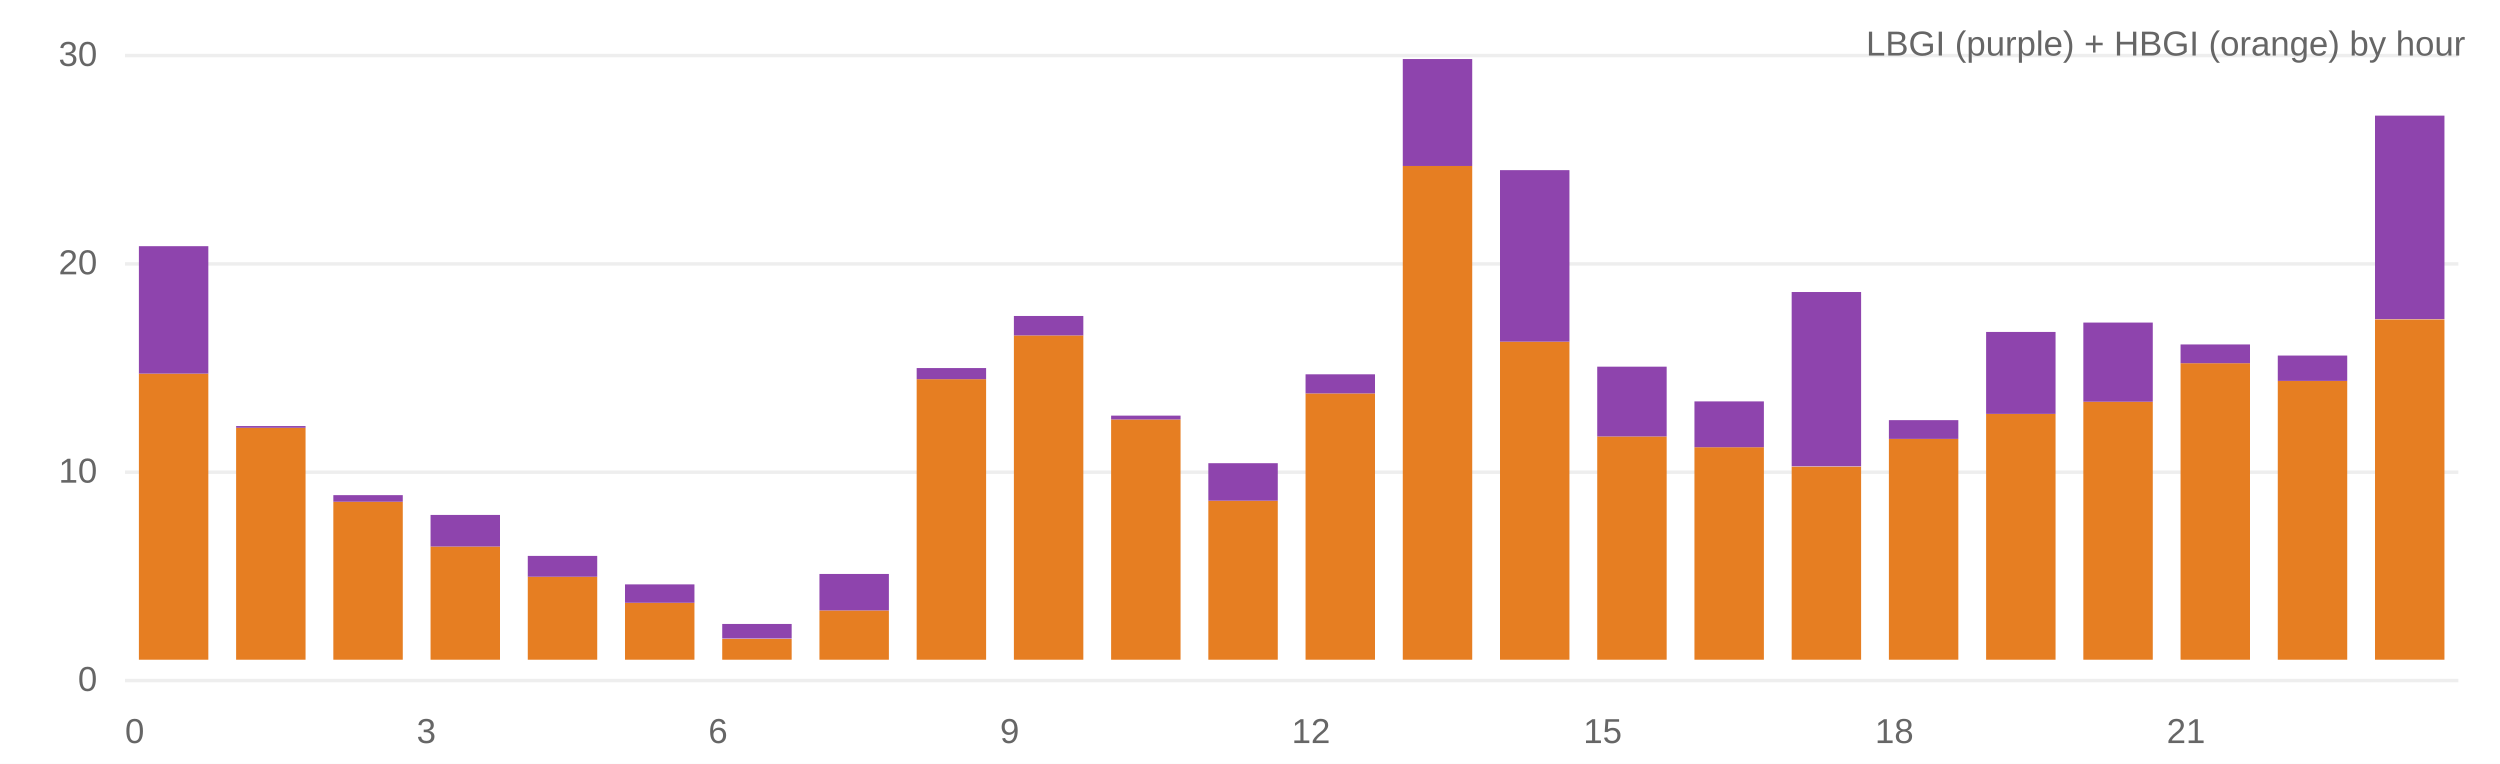
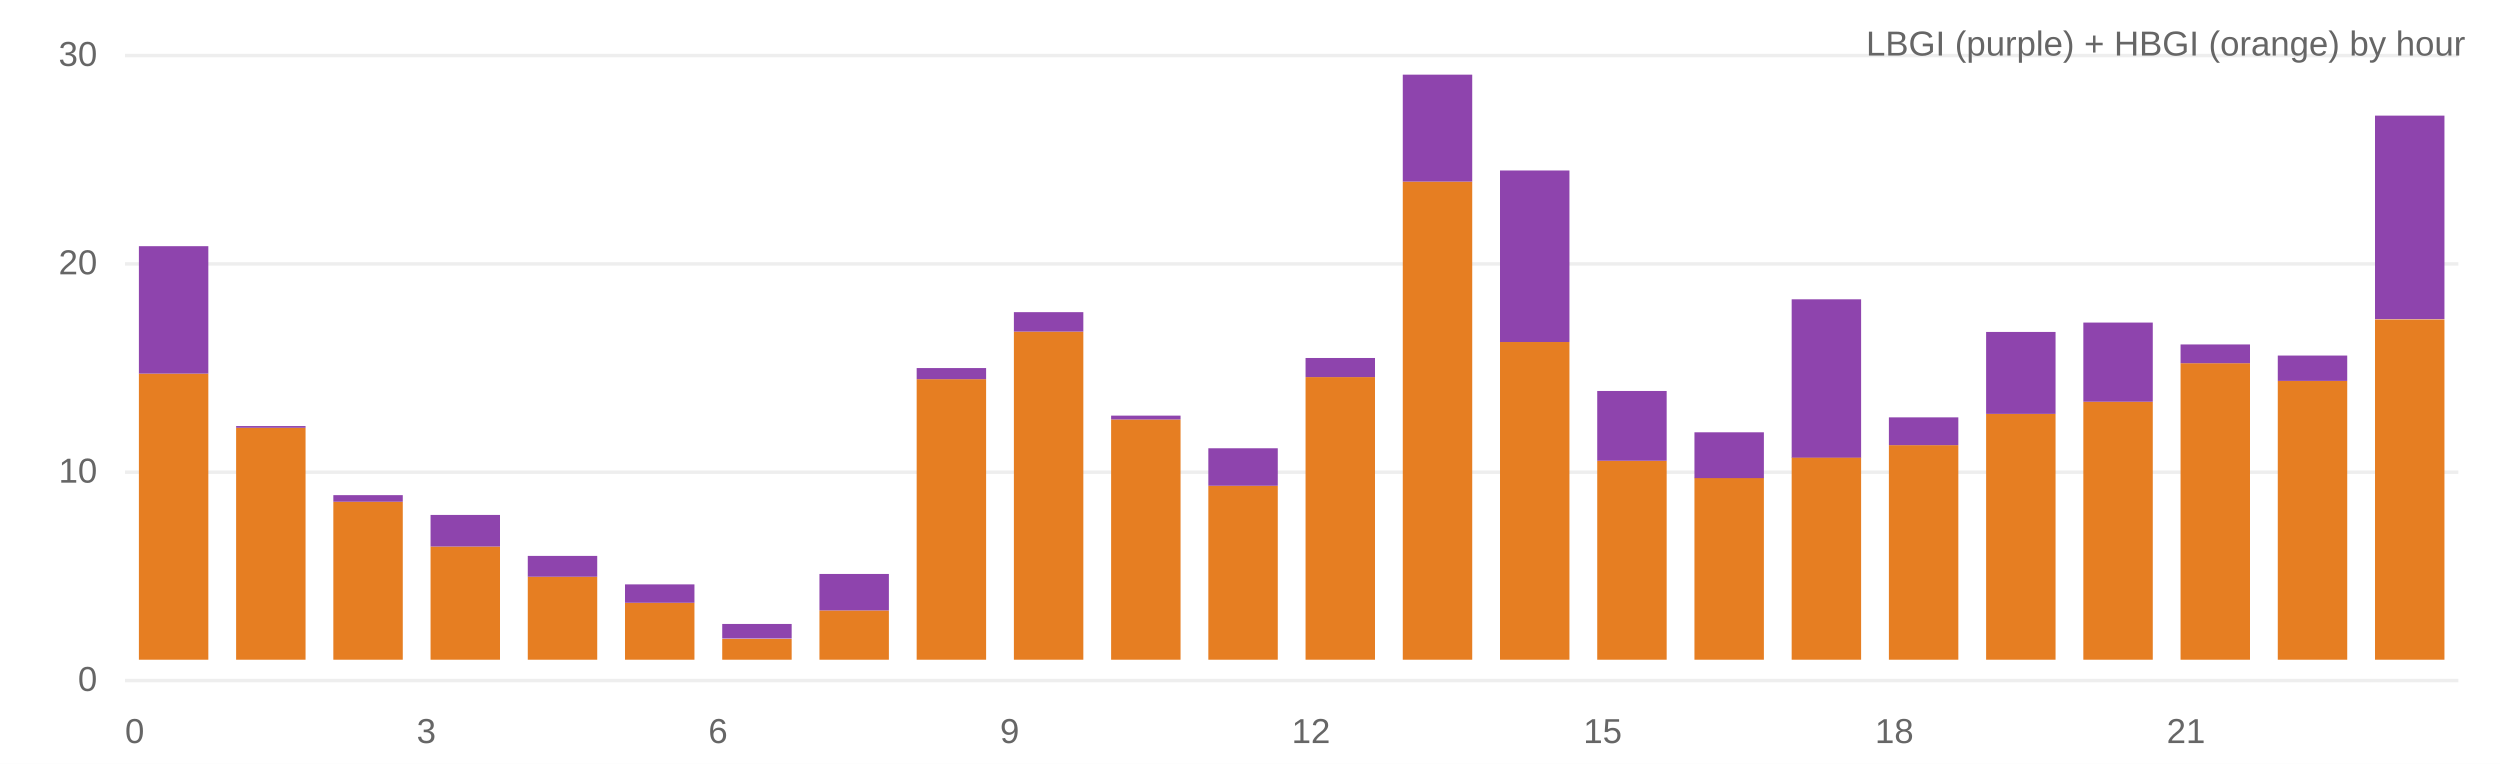
<svg xmlns="http://www.w3.org/2000/svg" viewBox="0 0 720 220" width="100%" height="220">
  <rect width="100%" height="100%" fill="#fff" />
  <line x1="36" y1="196" x2="708" y2="196" stroke="#eee" />
  <text x="28" y="199" text-anchor="end" font-size="10" fill="#666" font-family="system-ui,Arial">0</text>
  <line x1="36" y1="136" x2="708" y2="136" stroke="#eee" />
  <text x="28" y="139" text-anchor="end" font-size="10" fill="#666" font-family="system-ui,Arial">10</text>
  <line x1="36" y1="76" x2="708" y2="76" stroke="#eee" />
  <text x="28" y="79" text-anchor="end" font-size="10" fill="#666" font-family="system-ui,Arial">20</text>
  <line x1="36" y1="16" x2="708" y2="16" stroke="#eee" />
  <text x="28" y="19" text-anchor="end" font-size="10" fill="#666" font-family="system-ui,Arial">30</text>
  <rect x="40.0" y="107.6" width="20.0" height="82.4" fill="#e67e22" />
  <rect x="40.0" y="70.9" width="20.0" height="36.7" fill="#8e44ad" />
  <rect x="68.0" y="123.2" width="20.0" height="66.8" fill="#e67e22" />
  <rect x="68.0" y="122.7" width="20.0" height="0.5" fill="#8e44ad" />
  <rect x="96.0" y="144.5" width="20.0" height="45.5" fill="#e67e22" />
  <rect x="96.0" y="142.6" width="20.0" height="1.9" fill="#8e44ad" />
  <rect x="124.0" y="157.4" width="20.0" height="32.6" fill="#e67e22" />
  <rect x="124.0" y="148.3" width="20.0" height="9.1" fill="#8e44ad" />
  <rect x="152.0" y="166.1" width="20.0" height="23.9" fill="#e67e22" />
  <rect x="152.0" y="160.1" width="20.0" height="6.0" fill="#8e44ad" />
  <rect x="180.0" y="173.6" width="20.0" height="16.4" fill="#e67e22" />
  <rect x="180.0" y="168.3" width="20.0" height="5.3" fill="#8e44ad" />
  <rect x="208.0" y="184.0" width="20.0" height="6.0" fill="#e67e22" />
  <rect x="208.0" y="179.7" width="20.0" height="4.2" fill="#8e44ad" />
  <rect x="236.0" y="175.8" width="20.0" height="14.2" fill="#e67e22" />
  <rect x="236.0" y="165.3" width="20.0" height="10.5" fill="#8e44ad" />
  <rect x="264.0" y="109.2" width="20.0" height="80.8" fill="#e67e22" />
  <rect x="264.0" y="106.0" width="20.0" height="3.2" fill="#8e44ad" />
-   <rect x="292.0" y="96.6" width="20.0" height="93.4" fill="#e67e22" />
-   <rect x="292.0" y="91.0" width="20.0" height="5.6" fill="#8e44ad" />
+   <rect x="292.0" y="95.5" width="20.0" height="94.5" fill="#e67e22" />
+   <rect x="292.0" y="89.9" width="20.0" height="5.6" fill="#8e44ad" />
  <rect x="320.0" y="120.8" width="20.0" height="69.2" fill="#e67e22" />
  <rect x="320.0" y="119.7" width="20.0" height="1.1" fill="#8e44ad" />
-   <rect x="348.0" y="144.2" width="20.0" height="45.8" fill="#e67e22" />
-   <rect x="348.0" y="133.4" width="20.0" height="10.8" fill="#8e44ad" />
-   <rect x="376.0" y="113.3" width="20.0" height="76.7" fill="#e67e22" />
-   <rect x="376.0" y="107.8" width="20.0" height="5.5" fill="#8e44ad" />
-   <rect x="404.0" y="47.8" width="20.0" height="142.2" fill="#e67e22" />
-   <rect x="404.0" y="17.0" width="20.0" height="30.8" fill="#8e44ad" />
-   <rect x="432.0" y="98.4" width="20.0" height="91.6" fill="#e67e22" />
-   <rect x="432.0" y="49.0" width="20.0" height="49.4" fill="#8e44ad" />
-   <rect x="460.0" y="125.7" width="20.0" height="64.3" fill="#e67e22" />
-   <rect x="460.0" y="105.6" width="20.0" height="20.1" fill="#8e44ad" />
-   <rect x="488.0" y="128.8" width="20.0" height="61.2" fill="#e67e22" />
-   <rect x="488.0" y="115.6" width="20.0" height="13.2" fill="#8e44ad" />
-   <rect x="516.0" y="134.4" width="20.0" height="55.6" fill="#e67e22" />
-   <rect x="516.0" y="84.1" width="20.0" height="50.2" fill="#8e44ad" />
-   <rect x="544.0" y="126.4" width="20.0" height="63.6" fill="#e67e22" />
-   <rect x="544.0" y="121.0" width="20.0" height="5.4" fill="#8e44ad" />
+   <rect x="348.0" y="139.9" width="20.0" height="50.1" fill="#e67e22" />
+   <rect x="348.0" y="129.1" width="20.0" height="10.8" fill="#8e44ad" />
+   <rect x="376.0" y="108.6" width="20.0" height="81.4" fill="#e67e22" />
+   <rect x="376.0" y="103.1" width="20.0" height="5.5" fill="#8e44ad" />
+   <rect x="404.0" y="52.3" width="20.0" height="137.7" fill="#e67e22" />
+   <rect x="404.0" y="21.5" width="20.0" height="30.8" fill="#8e44ad" />
+   <rect x="432.0" y="98.5" width="20.0" height="91.5" fill="#e67e22" />
+   <rect x="432.0" y="49.1" width="20.0" height="49.4" fill="#8e44ad" />
+   <rect x="460.0" y="132.7" width="20.0" height="57.3" fill="#e67e22" />
+   <rect x="460.0" y="112.6" width="20.0" height="20.1" fill="#8e44ad" />
+   <rect x="488.0" y="137.6" width="20.0" height="52.4" fill="#e67e22" />
+   <rect x="488.0" y="124.5" width="20.0" height="13.2" fill="#8e44ad" />
+   <rect x="516.0" y="131.7" width="20.0" height="58.3" fill="#e67e22" />
+   <rect x="516.0" y="86.2" width="20.0" height="45.6" fill="#8e44ad" />
+   <rect x="544.0" y="128.2" width="20.0" height="61.8" fill="#e67e22" />
+   <rect x="544.0" y="120.2" width="20.0" height="8.0" fill="#8e44ad" />
  <rect x="572.0" y="119.2" width="20.0" height="70.8" fill="#e67e22" />
  <rect x="572.0" y="95.6" width="20.0" height="23.6" fill="#8e44ad" />
  <rect x="600.0" y="115.7" width="20.0" height="74.3" fill="#e67e22" />
  <rect x="600.0" y="92.9" width="20.0" height="22.8" fill="#8e44ad" />
  <rect x="628.0" y="104.6" width="20.0" height="85.4" fill="#e67e22" />
  <rect x="628.0" y="99.2" width="20.0" height="5.4" fill="#8e44ad" />
  <rect x="656.0" y="109.7" width="20.0" height="80.3" fill="#e67e22" />
  <rect x="656.0" y="102.4" width="20.0" height="7.3" fill="#8e44ad" />
  <rect x="684.0" y="92.0" width="20.0" height="98.0" fill="#e67e22" />
  <rect x="684.0" y="33.3" width="20.0" height="58.6" fill="#8e44ad" />
  <text x="36" y="214" font-size="10" fill="#666" font-family="system-ui,Arial">0</text>
  <text x="120" y="214" font-size="10" fill="#666" font-family="system-ui,Arial">3</text>
  <text x="204" y="214" font-size="10" fill="#666" font-family="system-ui,Arial">6</text>
  <text x="288" y="214" font-size="10" fill="#666" font-family="system-ui,Arial">9</text>
  <text x="372" y="214" font-size="10" fill="#666" font-family="system-ui,Arial">12</text>
  <text x="456" y="214" font-size="10" fill="#666" font-family="system-ui,Arial">15</text>
  <text x="540" y="214" font-size="10" fill="#666" font-family="system-ui,Arial">18</text>
  <text x="624" y="214" font-size="10" fill="#666" font-family="system-ui,Arial">21</text>
  <text x="710" y="16" text-anchor="end" font-size="10" fill="#666" font-family="system-ui,Arial">LBGI (purple) + HBGI (orange) by hour</text>
</svg>
